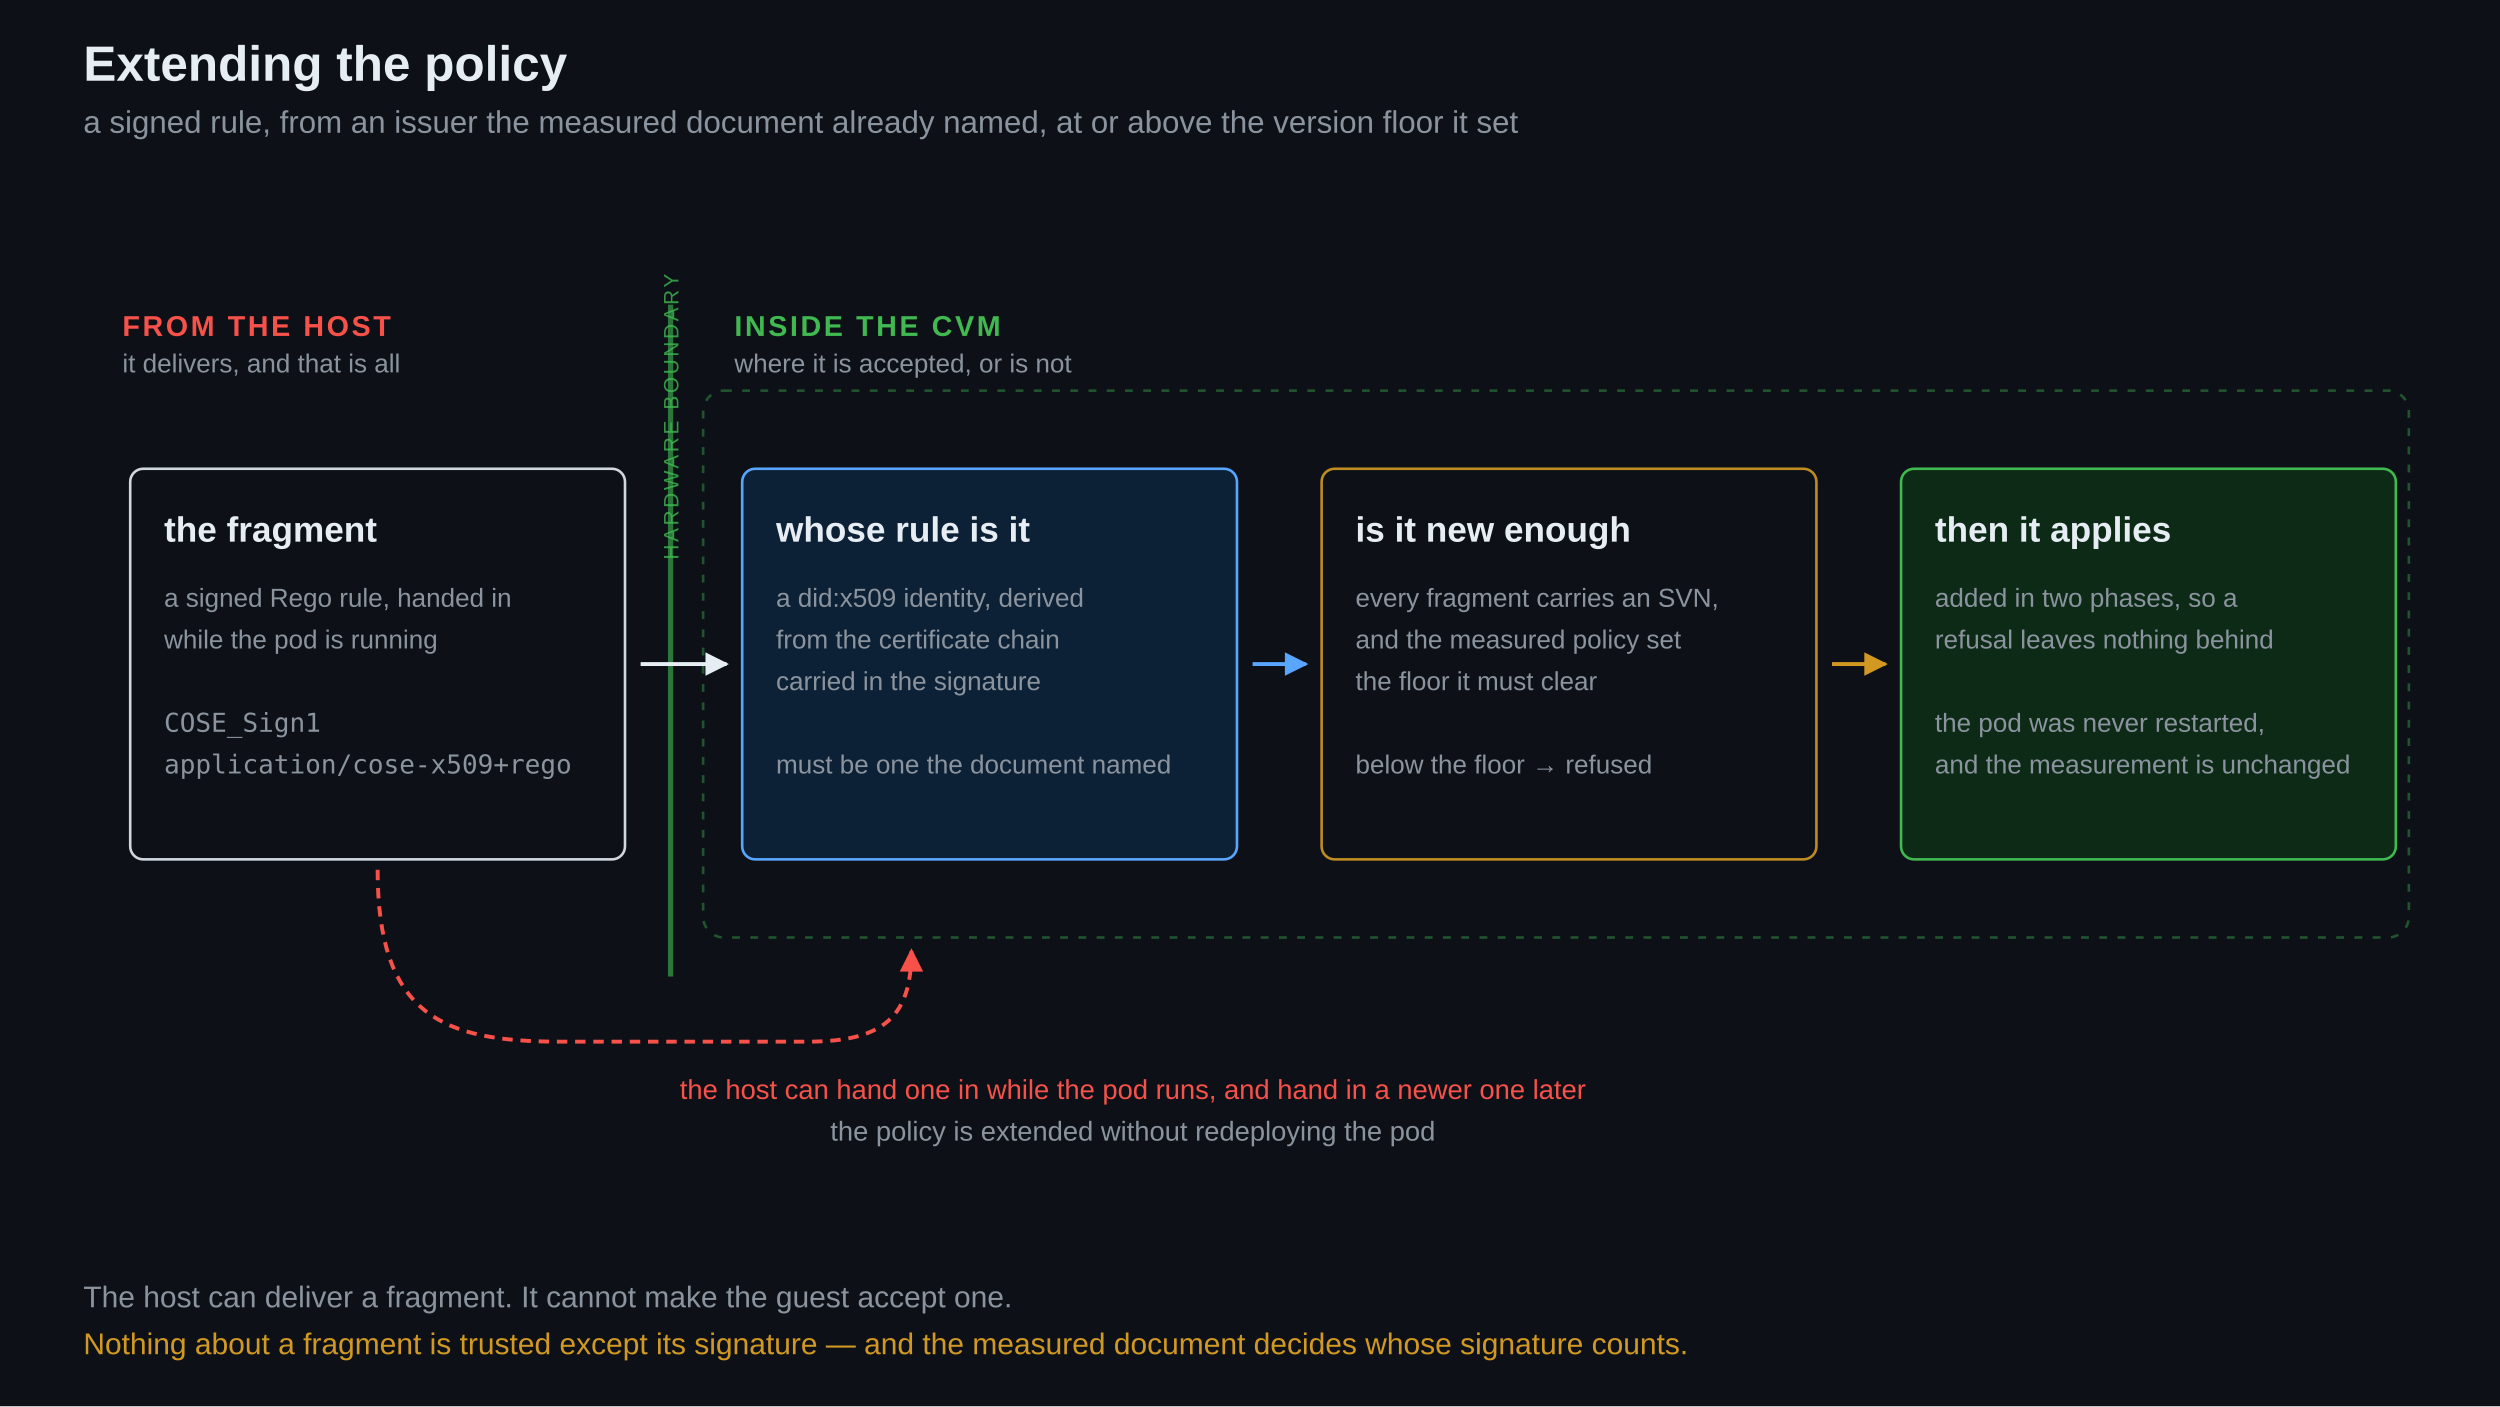
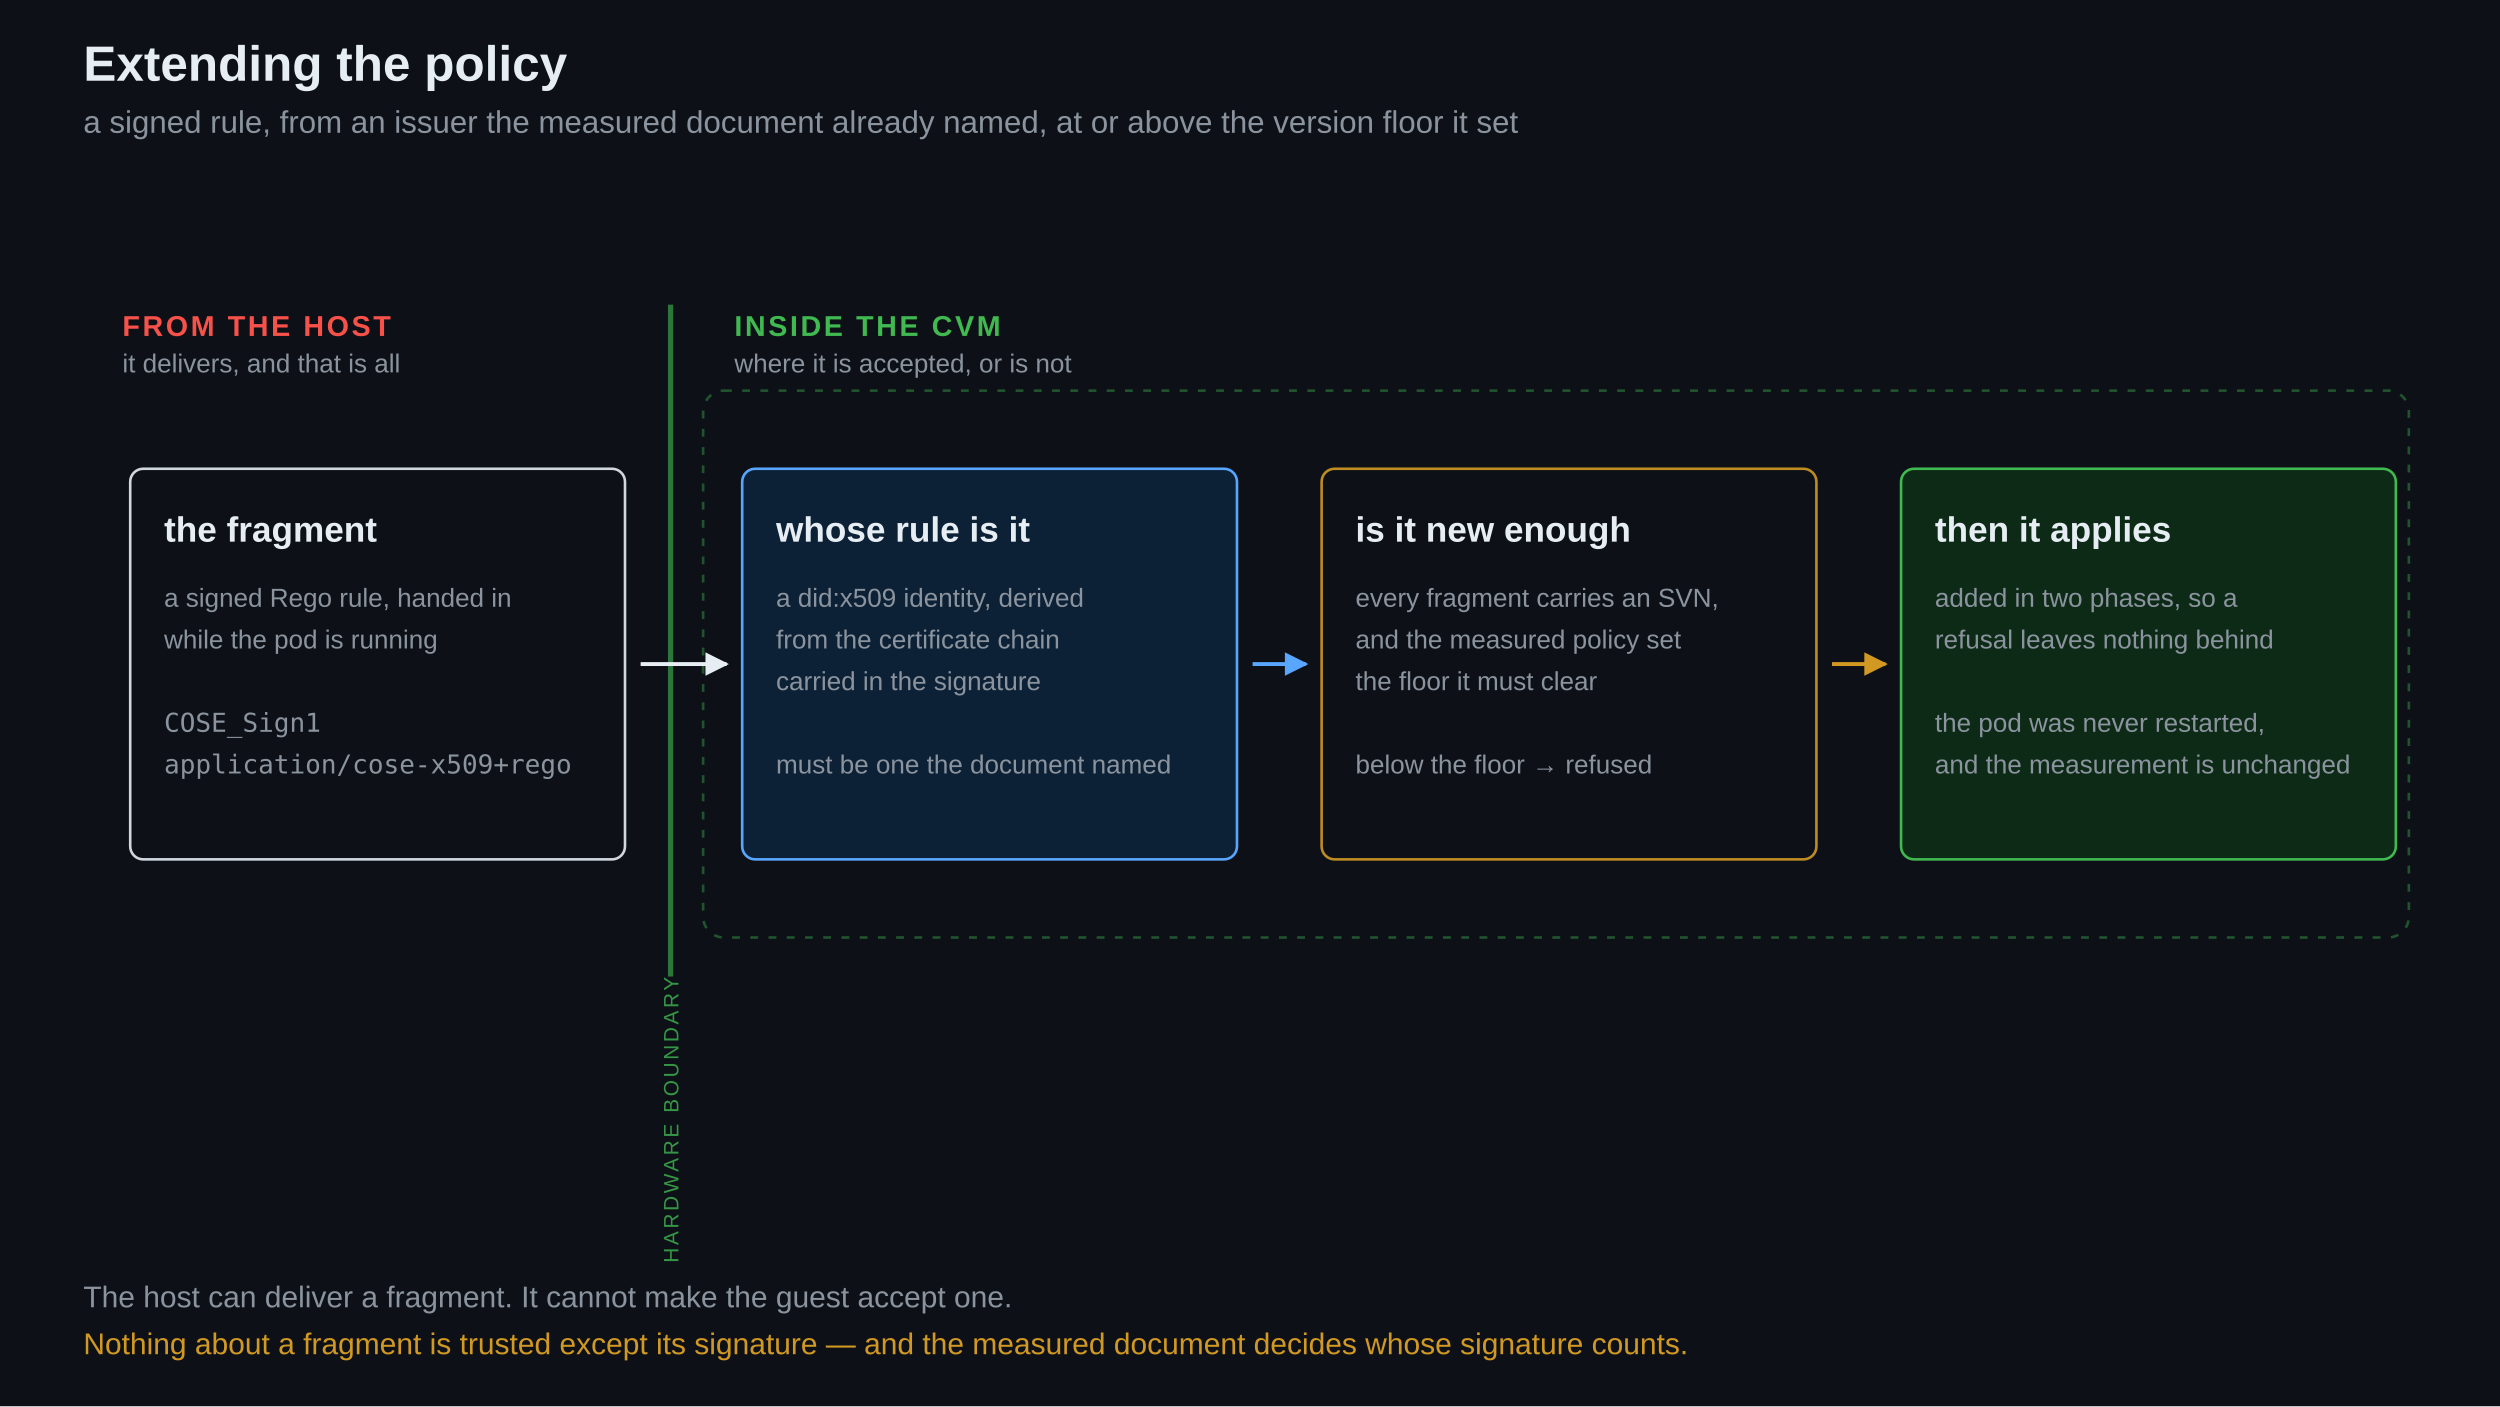
<svg xmlns="http://www.w3.org/2000/svg" width="1920" height="1080" viewBox="0 0 1920 1080">
  <defs>
    <marker id="a-dim" viewBox="0 0 10 10" refX="9" refY="5" markerWidth="6" markerHeight="6" orient="auto-start-reverse">
      <path d="M 0 0 L 10 5 L 0 10 z" fill="#8b949e" />
    </marker>
    <marker id="a-doc" viewBox="0 0 10 10" refX="9" refY="5" markerWidth="6" markerHeight="6" orient="auto-start-reverse">
      <path d="M 0 0 L 10 5 L 0 10 z" fill="#58a6ff" />
    </marker>
    <marker id="a-ok" viewBox="0 0 10 10" refX="9" refY="5" markerWidth="6" markerHeight="6" orient="auto-start-reverse">
      <path d="M 0 0 L 10 5 L 0 10 z" fill="#3fb950" />
    </marker>
    <marker id="a-bad" viewBox="0 0 10 10" refX="9" refY="5" markerWidth="6" markerHeight="6" orient="auto-start-reverse">
      <path d="M 0 0 L 10 5 L 0 10 z" fill="#f85149" />
    </marker>
    <marker id="a-warm" viewBox="0 0 10 10" refX="9" refY="5" markerWidth="6" markerHeight="6" orient="auto-start-reverse">
      <path d="M 0 0 L 10 5 L 0 10 z" fill="#d29922" />
    </marker>
    <marker id="a-ink" viewBox="0 0 10 10" refX="9" refY="5" markerWidth="6" markerHeight="6" orient="auto-start-reverse">
      <path d="M 0 0 L 10 5 L 0 10 z" fill="#e6edf3" />
    </marker>
  </defs>
  <rect width="1920" height="1080" fill="#0d1117" />
  <text x="64" y="62" font-family="'Segoe UI', 'Helvetica Neue', Arial, sans-serif" font-size="38" fill="#e6edf3" text-anchor="start" font-weight="600" opacity="1.0">Extending the policy</text>
  <text x="64" y="102" font-family="'Segoe UI', 'Helvetica Neue', Arial, sans-serif" font-size="24" fill="#8b949e" text-anchor="start" font-weight="normal" opacity="1.0">a signed rule, from an issuer the measured document already named, at or above the version floor it set</text>
  <text x="94" y="258" font-family="'Segoe UI', 'Helvetica Neue', Arial, sans-serif" font-size="22" fill="#f85149" text-anchor="start" font-weight="700" opacity="1.0" letter-spacing="2">FROM THE HOST</text>
  <text x="94" y="286" font-family="'Segoe UI', 'Helvetica Neue', Arial, sans-serif" font-size="20" fill="#8b949e" text-anchor="start" font-weight="normal" opacity="1.0">it delivers, and that is all</text>
  <rect x="540" y="300" width="1310" height="420" rx="16" fill="none" stroke="#3fb950" stroke-width="2" opacity="0.4" stroke-dasharray="6 8" />
  <text x="564" y="258" font-family="'Segoe UI', 'Helvetica Neue', Arial, sans-serif" font-size="22" fill="#3fb950" text-anchor="start" font-weight="700" opacity="1.0" letter-spacing="2">INSIDE THE CVM</text>
  <text x="564" y="286" font-family="'Segoe UI', 'Helvetica Neue', Arial, sans-serif" font-size="20" fill="#8b949e" text-anchor="start" font-weight="normal" opacity="1.0">where it is accepted, or is not</text>
  <line x1="515" y1="234" x2="515" y2="750" stroke="#3fb950" stroke-width="4" opacity="0.6" />
-   <text x="521" y="320" transform="rotate(-90 521 320)" font-family="'Segoe UI', Arial, sans-serif" font-size="16" fill="#3fb950" text-anchor="middle" letter-spacing="2" opacity="0.8">HARDWARE BOUNDARY</text>
+   <text x="521" y="860" transform="rotate(-90 521 860)" font-family="'Segoe UI', Arial, sans-serif" font-size="16" fill="#3fb950" text-anchor="middle" letter-spacing="2" opacity="0.8">HARDWARE BOUNDARY</text>
  <rect x="100" y="360" width="380" height="300" rx="10" fill="none" stroke="#e6edf3" stroke-width="2" opacity="0.9" />
  <text x="126" y="416" font-family="'Segoe UI', 'Helvetica Neue', Arial, sans-serif" font-size="27" fill="#e6edf3" text-anchor="start" font-weight="600" opacity="1.0">the fragment</text>
  <text x="126" y="466" font-family="'Segoe UI', 'Helvetica Neue', Arial, sans-serif" font-size="20" fill="#8b949e" text-anchor="start" font-weight="normal" opacity="1.0">a signed Rego rule, handed in</text>
  <text x="126" y="498" font-family="'Segoe UI', 'Helvetica Neue', Arial, sans-serif" font-size="20" fill="#8b949e" text-anchor="start" font-weight="normal" opacity="1.0">while the pod is running</text>
  <text x="126" y="530" font-family="'Segoe UI', 'Helvetica Neue', Arial, sans-serif" font-size="20" fill="#8b949e" text-anchor="start" font-weight="normal" opacity="1.0" />
  <text x="126" y="562" font-family="ui-monospace, 'Cascadia Mono', Consolas, monospace" font-size="20" fill="#8b949e" text-anchor="start" font-weight="normal" opacity="1.0">COSE_Sign1</text>
  <text x="126" y="594" font-family="ui-monospace, 'Cascadia Mono', Consolas, monospace" font-size="20" fill="#8b949e" text-anchor="start" font-weight="normal" opacity="1.0">application/cose-x509+rego</text>
  <rect x="570" y="360" width="380" height="300" rx="10" fill="#0d2136" stroke="#58a6ff" stroke-width="2" opacity="1" />
  <text x="596" y="416" font-family="'Segoe UI', 'Helvetica Neue', Arial, sans-serif" font-size="27" fill="#e6edf3" text-anchor="start" font-weight="600" opacity="1.0">whose rule is it</text>
  <text x="596" y="466" font-family="'Segoe UI', 'Helvetica Neue', Arial, sans-serif" font-size="20" fill="#8b949e" text-anchor="start" font-weight="normal" opacity="1.0">a did:x509 identity, derived</text>
  <text x="596" y="498" font-family="'Segoe UI', 'Helvetica Neue', Arial, sans-serif" font-size="20" fill="#8b949e" text-anchor="start" font-weight="normal" opacity="1.0">from the certificate chain</text>
  <text x="596" y="530" font-family="'Segoe UI', 'Helvetica Neue', Arial, sans-serif" font-size="20" fill="#8b949e" text-anchor="start" font-weight="normal" opacity="1.0">carried in the signature</text>
  <text x="596" y="562" font-family="'Segoe UI', 'Helvetica Neue', Arial, sans-serif" font-size="20" fill="#8b949e" text-anchor="start" font-weight="normal" opacity="1.0" />
  <text x="596" y="594" font-family="'Segoe UI', 'Helvetica Neue', Arial, sans-serif" font-size="20" fill="#8b949e" text-anchor="start" font-weight="normal" opacity="1.0">must be one the document named</text>
  <rect x="1015" y="360" width="380" height="300" rx="10" fill="none" stroke="#d29922" stroke-width="2" opacity="0.9" />
  <text x="1041" y="416" font-family="'Segoe UI', 'Helvetica Neue', Arial, sans-serif" font-size="27" fill="#e6edf3" text-anchor="start" font-weight="600" opacity="1.0">is it new enough</text>
  <text x="1041" y="466" font-family="'Segoe UI', 'Helvetica Neue', Arial, sans-serif" font-size="20" fill="#8b949e" text-anchor="start" font-weight="normal" opacity="1.0">every fragment carries an SVN,</text>
  <text x="1041" y="498" font-family="'Segoe UI', 'Helvetica Neue', Arial, sans-serif" font-size="20" fill="#8b949e" text-anchor="start" font-weight="normal" opacity="1.0">and the measured policy set</text>
  <text x="1041" y="530" font-family="'Segoe UI', 'Helvetica Neue', Arial, sans-serif" font-size="20" fill="#8b949e" text-anchor="start" font-weight="normal" opacity="1.0">the floor it must clear</text>
  <text x="1041" y="562" font-family="'Segoe UI', 'Helvetica Neue', Arial, sans-serif" font-size="20" fill="#8b949e" text-anchor="start" font-weight="normal" opacity="1.0" />
  <text x="1041" y="594" font-family="'Segoe UI', 'Helvetica Neue', Arial, sans-serif" font-size="20" fill="#8b949e" text-anchor="start" font-weight="normal" opacity="1.0">below the floor → refused</text>
  <rect x="1460" y="360" width="380" height="300" rx="10" fill="#0d2a17" stroke="#3fb950" stroke-width="2" opacity="1" />
  <text x="1486" y="416" font-family="'Segoe UI', 'Helvetica Neue', Arial, sans-serif" font-size="27" fill="#e6edf3" text-anchor="start" font-weight="600" opacity="1.0">then it applies</text>
  <text x="1486" y="466" font-family="'Segoe UI', 'Helvetica Neue', Arial, sans-serif" font-size="20" fill="#8b949e" text-anchor="start" font-weight="normal" opacity="1.0">added in two phases, so a</text>
  <text x="1486" y="498" font-family="'Segoe UI', 'Helvetica Neue', Arial, sans-serif" font-size="20" fill="#8b949e" text-anchor="start" font-weight="normal" opacity="1.0">refusal leaves nothing behind</text>
  <text x="1486" y="530" font-family="'Segoe UI', 'Helvetica Neue', Arial, sans-serif" font-size="20" fill="#8b949e" text-anchor="start" font-weight="normal" opacity="1.0" />
  <text x="1486" y="562" font-family="'Segoe UI', 'Helvetica Neue', Arial, sans-serif" font-size="20" fill="#8b949e" text-anchor="start" font-weight="normal" opacity="1.0">the pod was never restarted,</text>
  <text x="1486" y="594" font-family="'Segoe UI', 'Helvetica Neue', Arial, sans-serif" font-size="20" fill="#8b949e" text-anchor="start" font-weight="normal" opacity="1.0">and the measurement is unchanged</text>
  <line x1="492" y1="510.0" x2="558" y2="510.0" stroke="#e6edf3" stroke-width="3" opacity="1.0" marker-end="url(#a-ink)" />
  <line x1="962" y1="510.0" x2="1003" y2="510.0" stroke="#58a6ff" stroke-width="3" opacity="1.0" marker-end="url(#a-doc)" />
  <line x1="1407" y1="510.0" x2="1448" y2="510.0" stroke="#d29922" stroke-width="3" opacity="1.0" marker-end="url(#a-warm)" />
-   <path d="M 290 668 C 290 780, 340 800, 430 800 L 620 800 C 680 800, 700 780, 700 730" fill="none" stroke="#f85149" stroke-width="3" stroke-dasharray="8 6" marker-end="url(#a-bad)" />
-   <text x="870" y="844" font-family="'Segoe UI', 'Helvetica Neue', Arial, sans-serif" font-size="21" fill="#f85149" text-anchor="middle" font-weight="normal" opacity="1.0">the host can hand one in while the pod runs, and hand in a newer one later</text>
-   <text x="870" y="876" font-family="'Segoe UI', 'Helvetica Neue', Arial, sans-serif" font-size="21" fill="#8b949e" text-anchor="middle" font-weight="normal" opacity="1.0">the policy is extended without redeploying the pod</text>
  <text x="64" y="1004" font-family="'Segoe UI', 'Helvetica Neue', Arial, sans-serif" font-size="23" fill="#8b949e" text-anchor="start" font-weight="normal" opacity="1.0">The host can deliver a fragment. It cannot make the guest accept one.</text>
  <text x="64" y="1040" font-family="'Segoe UI', 'Helvetica Neue', Arial, sans-serif" font-size="23" fill="#d29922" text-anchor="start" font-weight="normal" opacity="1.0">Nothing about a fragment is trusted except its signature — and the measured document decides whose signature counts.</text>
</svg>
